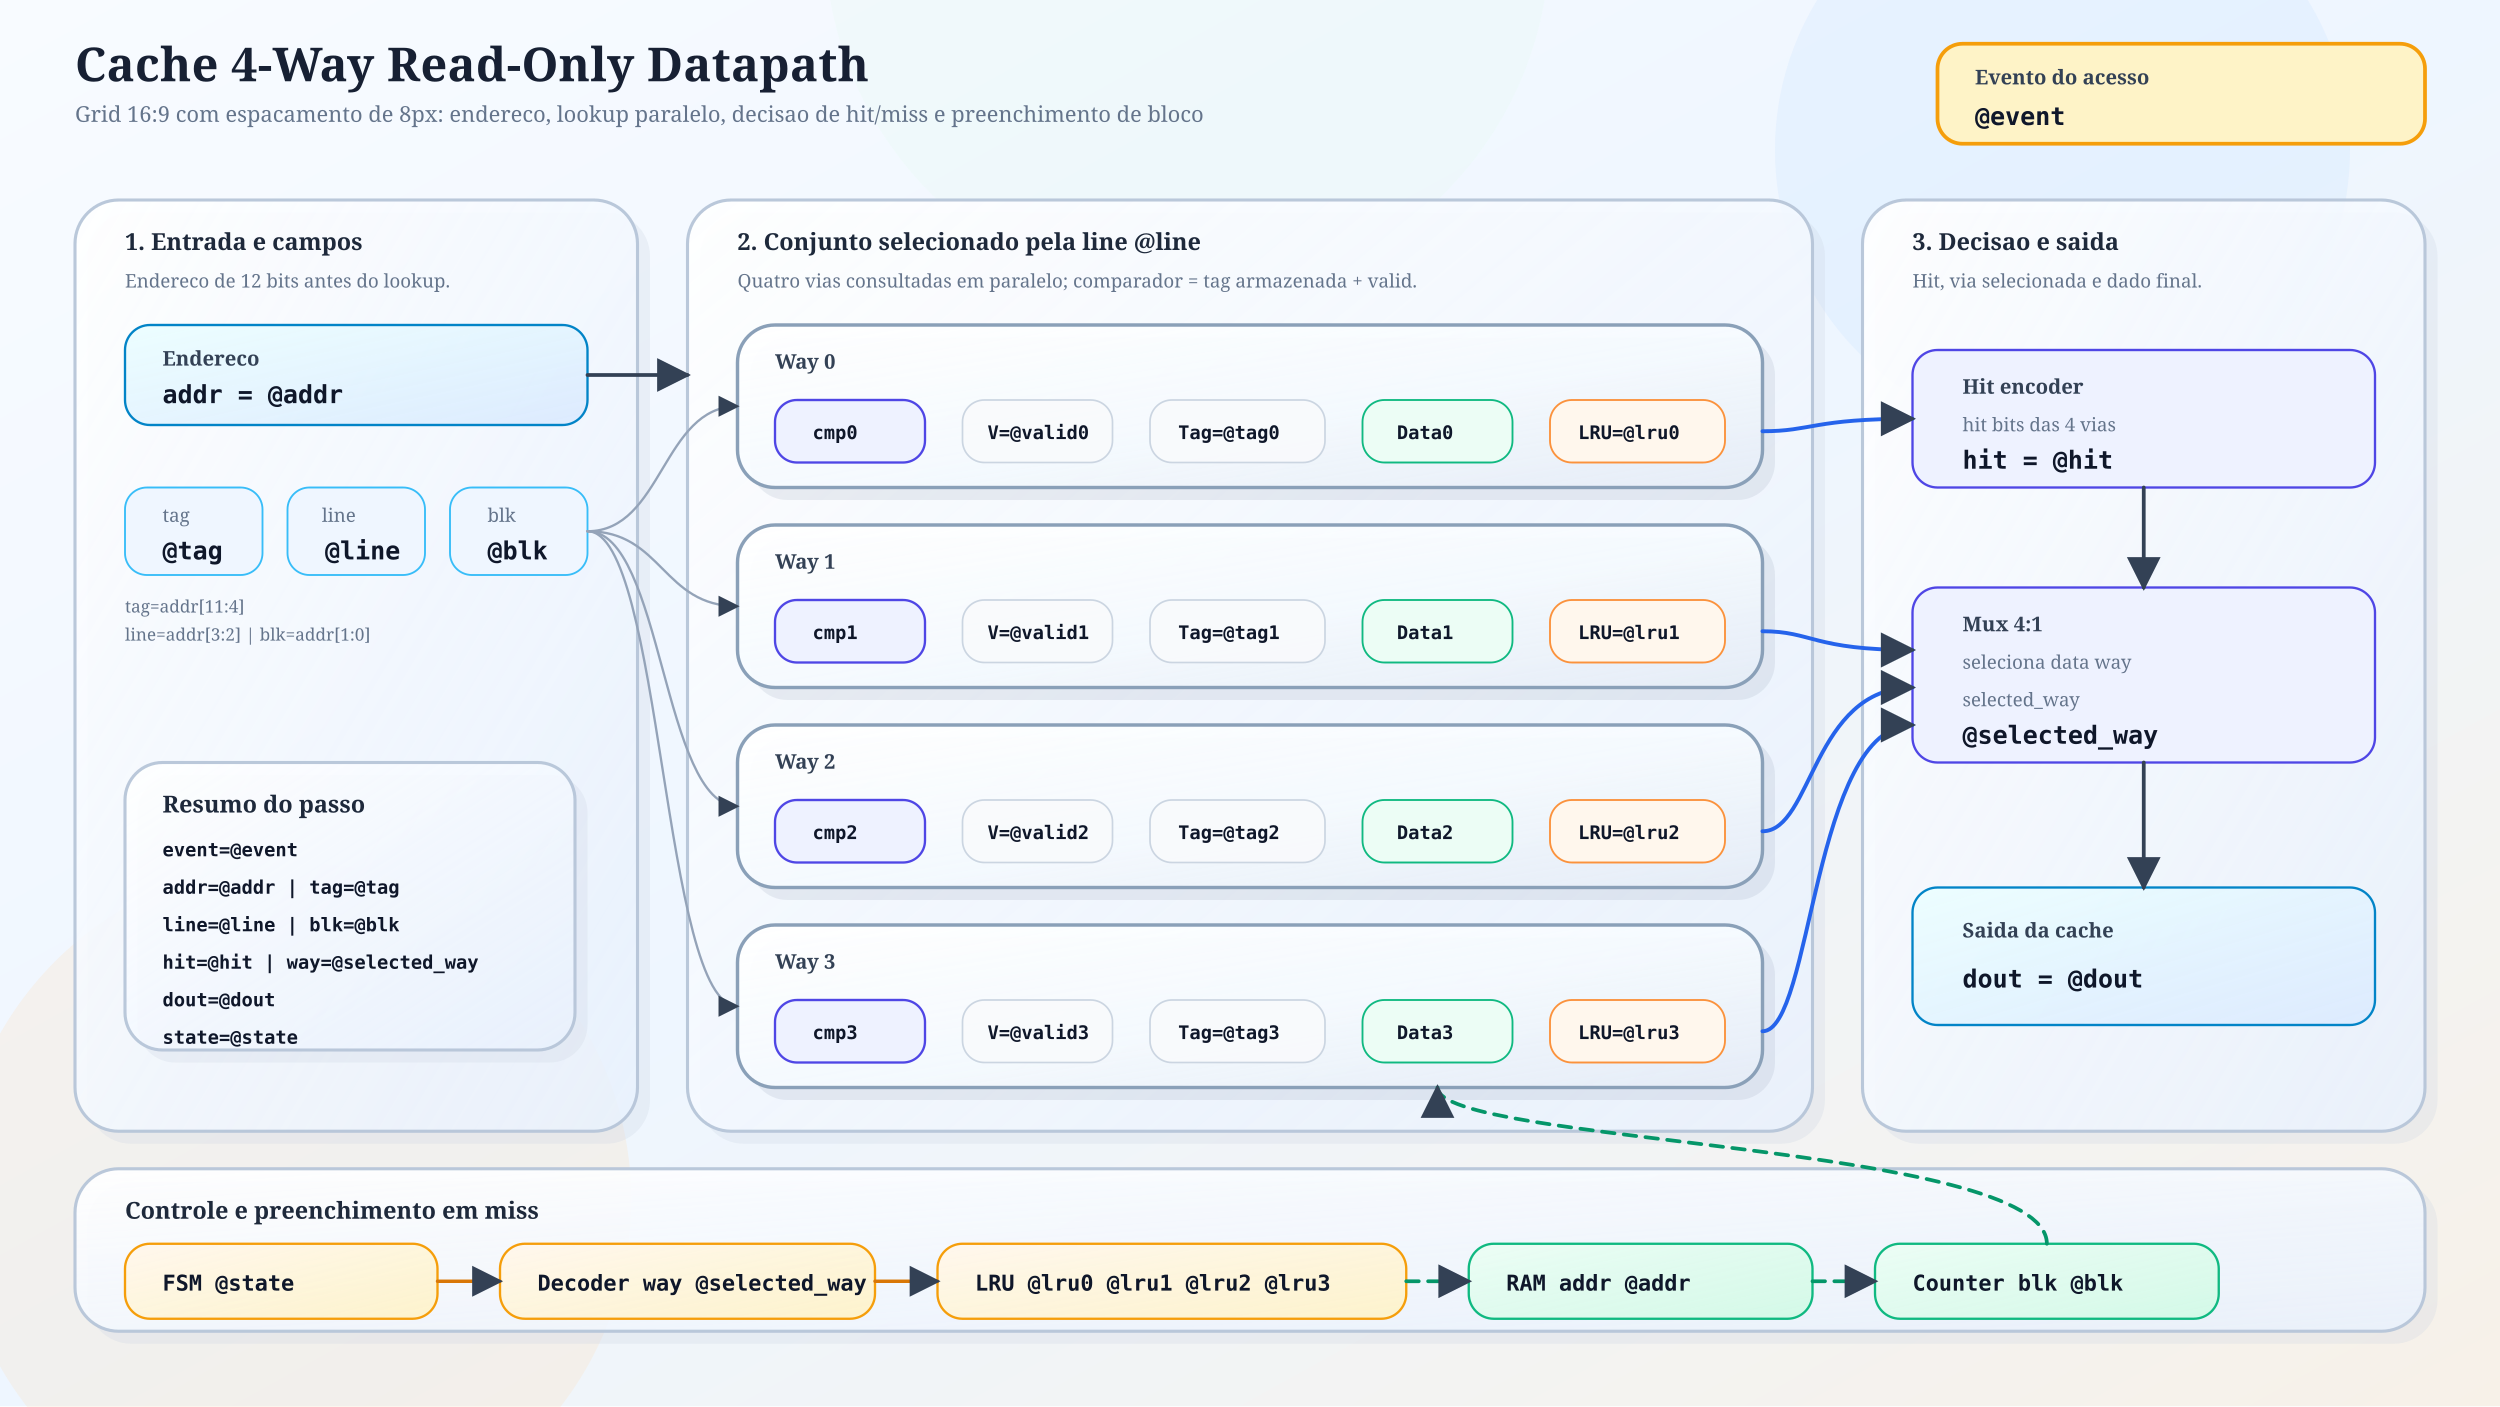
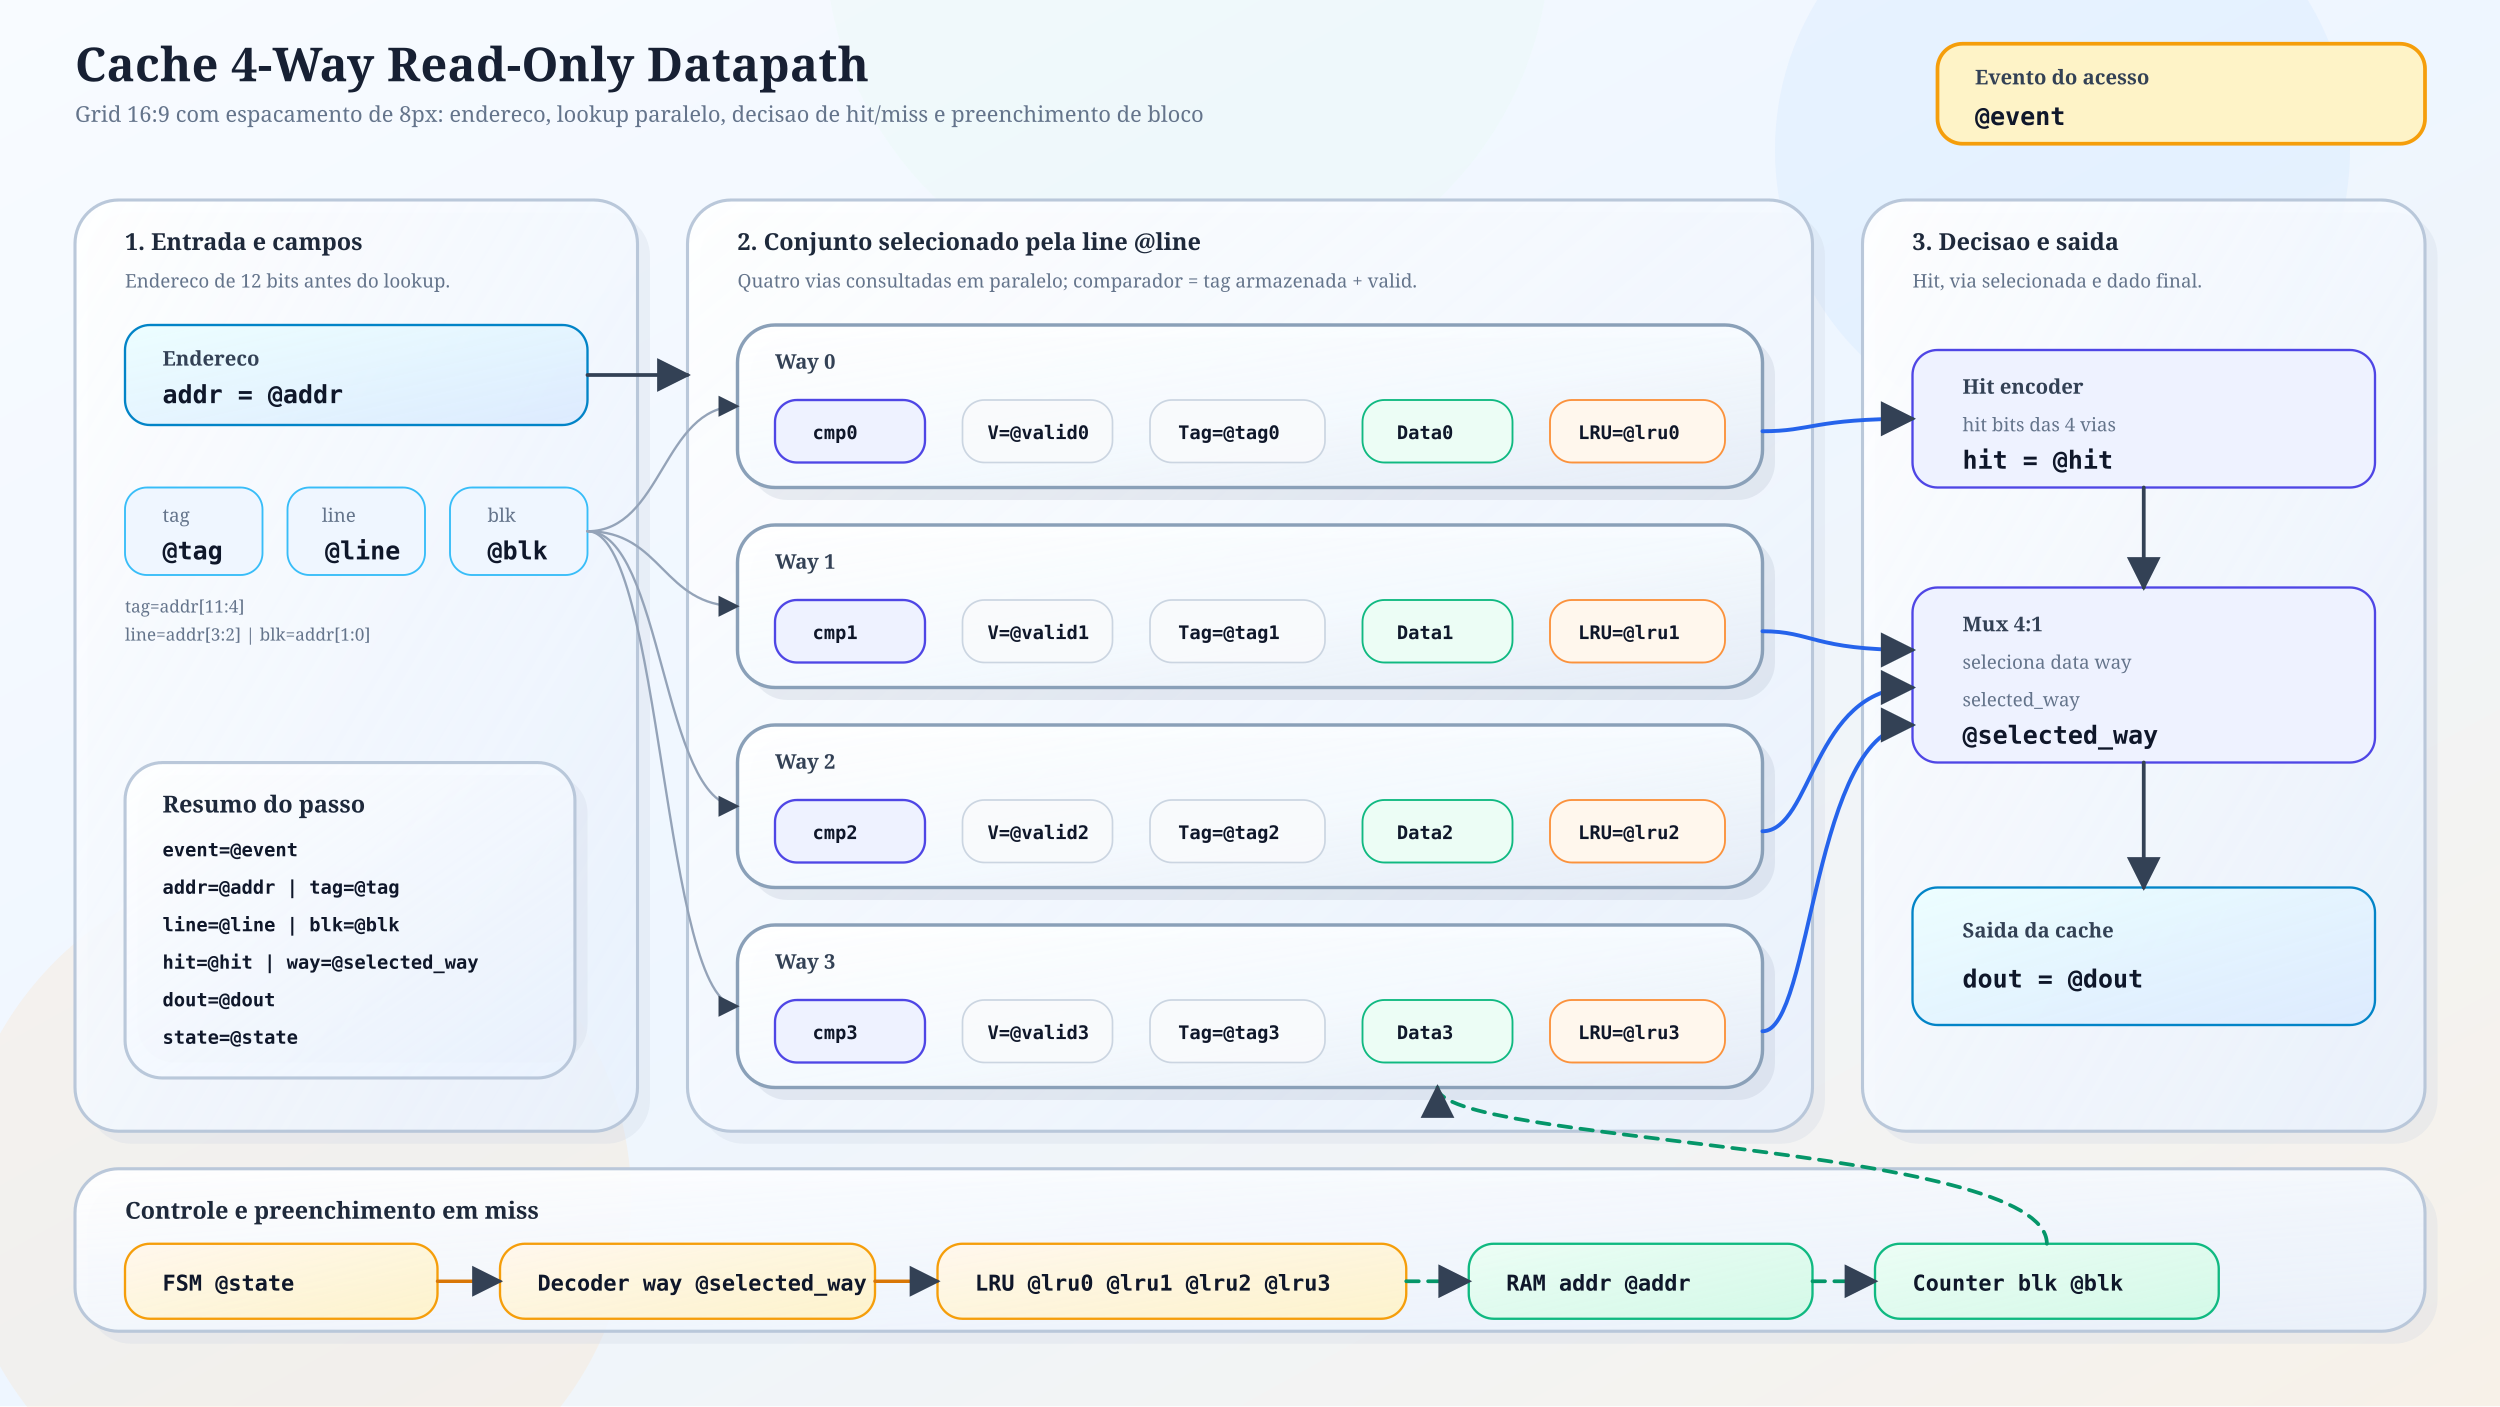
- <svg xmlns="http://www.w3.org/2000/svg" width="1600" height="900" viewBox="0 0 1600 900" version="1.1" id="cache4way-datapath">
-   <defs>
+ <svg xmlns="http://www.w3.org/2000/svg" xmlns:xlink="http://www.w3.org/1999/xlink" width="1600" height="900" viewBox="0 0 1600 900" version="1.1" id="cache4way-datapath">
+   <defs id="defs1104">
    <linearGradient id="bgGradient" x1="0" y1="0" x2="1" y2="1">
-       <stop offset="0" stop-color="#f8fbff" />
-       <stop offset="0.50" stop-color="#eef6ff" />
-       <stop offset="1" stop-color="#f7f1e8" />
+       <stop offset="0" stop-color="#f8fbff" id="stop1058" />
+       <stop offset="0.50" stop-color="#eef6ff" id="stop1060" />
+       <stop offset="1" stop-color="#f7f1e8" id="stop1062" />
    </linearGradient>
    <linearGradient id="glassPanel" x1="0" y1="0" x2="1" y2="1">
-       <stop offset="0" stop-color="#ffffff" stop-opacity="0.94" />
-       <stop offset="1" stop-color="#eaf3ff" stop-opacity="0.76" />
+       <stop offset="0" stop-color="#ffffff" stop-opacity="0.94" id="stop1065" />
+       <stop offset="1" stop-color="#eaf3ff" stop-opacity="0.76" id="stop1067" />
    </linearGradient>
    <linearGradient id="wayGlass" x1="0" y1="0" x2="1" y2="1">
-       <stop offset="0" stop-color="#ffffff" stop-opacity="0.98" />
-       <stop offset="0.56" stop-color="#f6fbff" stop-opacity="0.90" />
-       <stop offset="1" stop-color="#e7eef8" stop-opacity="0.82" />
+       <stop offset="0" stop-color="#ffffff" stop-opacity="0.98" id="stop1070" />
+       <stop offset="0.56" stop-color="#f6fbff" stop-opacity="0.90" id="stop1072" />
+       <stop offset="1" stop-color="#e7eef8" stop-opacity="0.82" id="stop1074" />
    </linearGradient>
    <linearGradient id="selectedGlass" x1="0" y1="0" x2="1" y2="1">
-       <stop offset="0" stop-color="#eff6ff" />
-       <stop offset="0.56" stop-color="#dbeafe" />
-       <stop offset="1" stop-color="#bfdbfe" />
+       <stop offset="0" stop-color="#eff6ff" id="stop1077" />
+       <stop offset="0.56" stop-color="#dbeafe" id="stop1079" />
+       <stop offset="1" stop-color="#bfdbfe" id="stop1081" />
    </linearGradient>
    <linearGradient id="signalGlass" x1="0" y1="0" x2="1" y2="1">
-       <stop offset="0" stop-color="#ecfeff" stop-opacity="0.98" />
-       <stop offset="1" stop-color="#dbeafe" stop-opacity="0.92" />
+       <stop offset="0" stop-color="#ecfeff" stop-opacity="0.98" id="stop1084" />
+       <stop offset="1" stop-color="#dbeafe" stop-opacity="0.92" id="stop1086" />
    </linearGradient>
    <linearGradient id="controlGlass" x1="0" y1="0" x2="1" y2="1">
-       <stop offset="0" stop-color="#fff7ed" stop-opacity="0.98" />
-       <stop offset="1" stop-color="#fef3c7" stop-opacity="0.90" />
+       <stop offset="0" stop-color="#fff7ed" stop-opacity="0.98" id="stop1089" />
+       <stop offset="1" stop-color="#fef3c7" stop-opacity="0.90" id="stop1091" />
    </linearGradient>
    <linearGradient id="memoryGlass" x1="0" y1="0" x2="1" y2="1">
-       <stop offset="0" stop-color="#ecfdf5" stop-opacity="0.98" />
-       <stop offset="1" stop-color="#d1fae5" stop-opacity="0.90" />
+       <stop offset="0" stop-color="#ecfdf5" stop-opacity="0.98" id="stop1094" />
+       <stop offset="1" stop-color="#d1fae5" stop-opacity="0.90" id="stop1096" />
    </linearGradient>
    <marker id="arrow" viewBox="0 0 10 10" refX="9" refY="5" markerWidth="9" markerHeight="9" orient="auto-start-reverse">
-       <path d="M 0 0 L 10 5 L 0 10 z" fill="#334155" />
+       <path d="M 0 0 L 10 5 L 0 10 z" fill="#334155" id="path1099" />
    </marker>
-     <style>
+     <style id="style1102">
      .title { font: 800 30px Georgia, serif; fill: #172033; letter-spacing: 0.2px; }
      .subtitle { font: 500 14px Georgia, serif; fill: #64748b; }
      .zone-title { font: 800 15px Georgia, serif; fill: #1e293b; }
      .label { font: 700 13px Georgia, serif; fill: #334155; }
      .small { font: 500 12px Georgia, serif; fill: #64748b; }
      .hint { font: 500 11px Georgia, serif; fill: #64748b; }
      .value { font: 800 16px ui-monospace, SFMono-Regular, Menlo, Consolas, monospace; fill: #0f172a; }
      .mid-value { font: 800 14px ui-monospace, SFMono-Regular, Menlo, Consolas, monospace; fill: #0f172a; }
      .tiny-value { font: 800 12px ui-monospace, SFMono-Regular, Menlo, Consolas, monospace; fill: #0f172a; }
      .panel { fill: url(#glassPanel); stroke: #b7c6d8; stroke-opacity: 0.95; stroke-width: 2; }
      .shadow { fill: #cbd5e1; opacity: 0.28; }
      .way-shadow { fill: #94a3b8; opacity: 0.18; }
      .signal { fill: url(#signalGlass); stroke: #0284c7; stroke-width: 1.5; }
      .logic { fill: #eef2ff; stroke: #4f46e5; stroke-width: 1.5; }
      .control { fill: url(#controlGlass); stroke: #f59e0b; stroke-width: 1.5; }
      .memory { fill: url(#memoryGlass); stroke: #10b981; stroke-width: 1.5; }
      .way-card { fill: url(#wayGlass); stroke: #8aa0b8; stroke-width: 2.2; }
      .way-card.selected { fill: url(#selectedGlass); stroke: #2563eb; stroke-width: 4.5; }
      .event-badge { fill: #fef3c7; stroke: #f59e0b; stroke-width: 2.4; }
      .event-badge.hit { fill: #dcfce7; stroke: #16a34a; }
      .event-badge.miss { fill: #ffedd5; stroke: #ea580c; }
      .event-badge.replace { fill: #fee2e2; stroke: #dc2626; }
      .chip { fill: #f8fafc; fill-opacity: 0.94; stroke: #cbd5e1; stroke-width: 1.1; }
      .chip-hot { fill: #eff6ff; stroke: #38bdf8; stroke-width: 1.2; }
      .data-chip { fill: #ecfdf5; stroke: #10b981; stroke-width: 1.2; }
      .lru-chip { fill: #fff7ed; stroke: #fb923c; stroke-width: 1.2; }
      .bus { stroke: #334155; stroke-width: 2.4; fill: none; marker-end: url(#arrow); stroke-linecap: round; stroke-linejoin: round; }
      .data-bus { stroke: #2563eb; stroke-width: 2.5; fill: none; marker-end: url(#arrow); stroke-linecap: round; stroke-linejoin: round; }
      .fill-bus { stroke: #059669; stroke-width: 2.4; fill: none; marker-end: url(#arrow); stroke-linecap: round; stroke-linejoin: round; stroke-dasharray: 8 6; }
      .control-bus { stroke: #d97706; stroke-width: 2.2; fill: none; marker-end: url(#arrow); stroke-linecap: round; stroke-linejoin: round; }
      .soft-bus { stroke: #94a3b8; stroke-width: 1.5; fill: none; marker-end: url(#arrow); stroke-linecap: round; stroke-linejoin: round; }
    </style>
+     <linearGradient xlink:href="#glassPanel" id="linearGradient1434" x1="63.268" y1="608.095" x2="295.518" y2="840.345" gradientTransform="matrix(1.248246,0,0,0.8785996,0.07348176,-47.32189)" gradientUnits="userSpaceOnUse" />
  </defs>
-   <rect x="0" y="0" width="1600" height="900" fill="url(#bgGradient)" />
-   <circle cx="1320" cy="96" r="184" fill="#bfdbfe" opacity="0.20" />
-   <circle cx="188" cy="768" r="216" fill="#fed7aa" opacity="0.20" />
-   <circle cx="760" cy="-40" r="232" fill="#dcfce7" opacity="0.18" />
-   <text x="48" y="52" class="title">Cache 4-Way Read-Only Datapath</text>
-   <text x="48" y="78" class="subtitle">Grid 16:9 com espacamento de 8px: endereco, lookup paralelo, decisao de hit/miss e preenchimento de bloco</text>
+   <rect x="0" y="0" width="1600" height="900" fill="url(#bgGradient)" id="rect1106" />
+   <circle cx="1320" cy="96" r="184" fill="#bfdbfe" opacity="0.20" id="circle1108" />
+   <circle cx="188" cy="768" r="216" fill="#fed7aa" opacity="0.20" id="circle1110" />
+   <circle cx="760" cy="-40" r="232" fill="#dcfce7" opacity="0.18" id="circle1112" />
+   <text x="48" y="52" class="title" id="text1114">Cache 4-Way Read-Only Datapath</text>
+   <text x="48" y="78" class="subtitle" id="text1116">Grid 16:9 com espacamento de 8px: endereco, lookup paralelo, decisao de hit/miss e preenchimento de bloco</text>
  <rect id="event-badge" class="event-badge" x="1240" y="28" width="312" height="64" rx="16" />
-   <text x="1264" y="54" class="label">Evento do acesso</text>
-   <text x="1264" y="80" class="value">@event</text>
-   <rect class="shadow" x="56" y="136" width="360" height="596" rx="28" />
-   <rect class="panel" x="48" y="128" width="360" height="596" rx="28" />
-   <text x="80" y="160" class="zone-title">1. Entrada e campos</text>
-   <text x="80" y="184" class="small">Endereco de 12 bits antes do lookup.</text>
-   <rect class="signal" x="80" y="208" width="296" height="64" rx="16" />
-   <text x="104" y="234" class="label">Endereco</text>
-   <text x="104" y="258" class="value">addr = @addr</text>
-   <rect class="chip-hot" x="80" y="312" width="88" height="56" rx="14" />
-   <text x="104" y="334" class="small">tag</text>
-   <text x="104" y="358" class="value">@tag</text>
-   <rect class="chip-hot" x="184" y="312" width="88" height="56" rx="14" />
-   <text x="206" y="334" class="small">line</text>
-   <text x="208" y="358" class="value">@line</text>
-   <rect class="chip-hot" x="288" y="312" width="88" height="56" rx="14" />
-   <text x="312" y="334" class="small">blk</text>
-   <text x="312" y="358" class="value">@blk</text>
-   <text x="80" y="392" class="hint">tag=addr[11:4]</text>
-   <text x="80" y="410" class="hint">line=addr[3:2] | blk=addr[1:0]</text>
-   <rect class="shadow" x="88" y="496" width="288" height="184" rx="24" />
-   <rect class="panel" x="80" y="488" width="288" height="184" rx="24" />
-   <text x="104" y="520" class="zone-title">Resumo do passo</text>
-   <text x="104" y="548" class="tiny-value">event=@event</text>
-   <text x="104" y="572" class="tiny-value">addr=@addr | tag=@tag</text>
-   <text x="104" y="596" class="tiny-value">line=@line | blk=@blk</text>
-   <text x="104" y="620" class="tiny-value">hit=@hit | way=@selected_way</text>
-   <text x="104" y="644" class="tiny-value">dout=@dout</text>
-   <text x="104" y="668" class="tiny-value">state=@state</text>
-   <rect class="shadow" x="448" y="136" width="720" height="596" rx="28" />
-   <rect class="panel" x="440" y="128" width="720" height="596" rx="28" />
-   <text x="472" y="160" class="zone-title">2. Conjunto selecionado pela line @line</text>
-   <text x="472" y="184" class="small">Quatro vias consultadas em paralelo; comparador = tag armazenada + valid.</text>
+   <text x="1264" y="54" class="label" id="text1119">Evento do acesso</text>
+   <text x="1264" y="80" class="value" id="text1121">@event</text>
+   <rect class="shadow" x="56" y="136" width="360" height="596" rx="28" id="rect1123" />
+   <rect class="panel" x="48" y="128" width="360" height="596" rx="28" id="rect1125" />
+   <text x="80" y="160" class="zone-title" id="text1127">1. Entrada e campos</text>
+   <text x="80" y="184" class="small" id="text1129">Endereco de 12 bits antes do lookup.</text>
+   <rect class="signal" x="80" y="208" width="296" height="64" rx="16" id="rect1131" />
+   <text x="104" y="234" class="label" id="text1133">Endereco</text>
+   <text x="104" y="258" class="value" id="text1135">addr = @addr</text>
+   <rect class="chip-hot" x="80" y="312" width="88" height="56" rx="14" id="rect1137" />
+   <text x="104" y="334" class="small" id="text1139">tag</text>
+   <text x="104" y="358" class="value" id="text1141">@tag</text>
+   <rect class="chip-hot" x="184" y="312" width="88" height="56" rx="14" id="rect1143" />
+   <text x="206" y="334" class="small" id="text1145">line</text>
+   <text x="208" y="358" class="value" id="text1147">@line</text>
+   <rect class="chip-hot" x="288" y="312" width="88" height="56" rx="14" id="rect1149" />
+   <text x="312" y="334" class="small" id="text1151">blk</text>
+   <text x="312" y="358" class="value" id="text1153">@blk</text>
+   <text x="80" y="392" class="hint" id="text1155">tag=addr[11:4]</text>
+   <text x="80" y="410" class="hint" id="text1157">line=addr[3:2] | blk=addr[1:0]</text>
+   <rect class="shadow" x="88" y="496" width="288" height="184" rx="24" id="rect1159" />
+   <rect class="panel" x="80.047" y="488.047" width="287.906" height="201.861" rx="23.992" id="rect1161" style="fill:url(#linearGradient1434)" />
+   <text x="104" y="520" class="zone-title" id="text1163">Resumo do passo</text>
+   <text x="104" y="548" class="tiny-value" id="text1165">event=@event</text>
+   <text x="104" y="572" class="tiny-value" id="text1167">addr=@addr | tag=@tag</text>
+   <text x="104" y="596" class="tiny-value" id="text1169">line=@line | blk=@blk</text>
+   <text x="104" y="620" class="tiny-value" id="text1171">hit=@hit | way=@selected_way</text>
+   <text x="104" y="644" class="tiny-value" id="text1173">dout=@dout</text>
+   <text x="104" y="668" class="tiny-value" id="text1175">state=@state</text>
+   <rect class="shadow" x="448" y="136" width="720" height="596" rx="28" id="rect1177" />
+   <rect class="panel" x="440" y="128" width="720" height="596" rx="28" id="rect1179" />
+   <text x="472" y="160" class="zone-title" id="text1181">2. Conjunto selecionado pela line @line</text>
+   <text x="472" y="184" class="small" id="text1183">Quatro vias consultadas em paralelo; comparador = tag armazenada + valid.</text>
  <g id="way0-group">
-     <rect class="way-shadow" x="480" y="216" width="656" height="104" rx="24" />
+     <rect class="way-shadow" x="480" y="216" width="656" height="104" rx="24" id="rect1185" />
    <rect id="way0-card" class="way-card" x="472" y="208" width="656" height="104" rx="24" />
-     <text x="496" y="236" class="label">Way 0</text>
-     <rect class="logic" x="496" y="256" width="96" height="40" rx="14" />
-     <text x="520" y="281" class="tiny-value">cmp0</text>
-     <rect class="chip" x="616" y="256" width="96" height="40" rx="14" />
-     <text x="632" y="281" class="tiny-value">V=@valid0</text>
-     <rect class="chip" x="736" y="256" width="112" height="40" rx="14" />
-     <text x="754" y="281" class="tiny-value">Tag=@tag0</text>
-     <rect class="data-chip" x="872" y="256" width="96" height="40" rx="14" />
-     <text x="894" y="281" class="tiny-value">Data0</text>
-     <rect class="lru-chip" x="992" y="256" width="112" height="40" rx="14" />
-     <text x="1010" y="281" class="tiny-value">LRU=@lru0</text>
+     <text x="496" y="236" class="label" id="text1188">Way 0</text>
+     <rect class="logic" x="496" y="256" width="96" height="40" rx="14" id="rect1190" />
+     <text x="520" y="281" class="tiny-value" id="text1192">cmp0</text>
+     <rect class="chip" x="616" y="256" width="96" height="40" rx="14" id="rect1194" />
+     <text x="632" y="281" class="tiny-value" id="text1196">V=@valid0</text>
+     <rect class="chip" x="736" y="256" width="112" height="40" rx="14" id="rect1198" />
+     <text x="754" y="281" class="tiny-value" id="text1200">Tag=@tag0</text>
+     <rect class="data-chip" x="872" y="256" width="96" height="40" rx="14" id="rect1202" />
+     <text x="894" y="281" class="tiny-value" id="text1204">Data0</text>
+     <rect class="lru-chip" x="992" y="256" width="112" height="40" rx="14" id="rect1206" />
+     <text x="1010" y="281" class="tiny-value" id="text1208">LRU=@lru0</text>
  </g>
  <g id="way1-group">
-     <rect class="way-shadow" x="480" y="344" width="656" height="104" rx="24" />
+     <rect class="way-shadow" x="480" y="344" width="656" height="104" rx="24" id="rect1211" />
    <rect id="way1-card" class="way-card" x="472" y="336" width="656" height="104" rx="24" />
-     <text x="496" y="364" class="label">Way 1</text>
-     <rect class="logic" x="496" y="384" width="96" height="40" rx="14" />
-     <text x="520" y="409" class="tiny-value">cmp1</text>
-     <rect class="chip" x="616" y="384" width="96" height="40" rx="14" />
-     <text x="632" y="409" class="tiny-value">V=@valid1</text>
-     <rect class="chip" x="736" y="384" width="112" height="40" rx="14" />
-     <text x="754" y="409" class="tiny-value">Tag=@tag1</text>
-     <rect class="data-chip" x="872" y="384" width="96" height="40" rx="14" />
-     <text x="894" y="409" class="tiny-value">Data1</text>
-     <rect class="lru-chip" x="992" y="384" width="112" height="40" rx="14" />
-     <text x="1010" y="409" class="tiny-value">LRU=@lru1</text>
+     <text x="496" y="364" class="label" id="text1214">Way 1</text>
+     <rect class="logic" x="496" y="384" width="96" height="40" rx="14" id="rect1216" />
+     <text x="520" y="409" class="tiny-value" id="text1218">cmp1</text>
+     <rect class="chip" x="616" y="384" width="96" height="40" rx="14" id="rect1220" />
+     <text x="632" y="409" class="tiny-value" id="text1222">V=@valid1</text>
+     <rect class="chip" x="736" y="384" width="112" height="40" rx="14" id="rect1224" />
+     <text x="754" y="409" class="tiny-value" id="text1226">Tag=@tag1</text>
+     <rect class="data-chip" x="872" y="384" width="96" height="40" rx="14" id="rect1228" />
+     <text x="894" y="409" class="tiny-value" id="text1230">Data1</text>
+     <rect class="lru-chip" x="992" y="384" width="112" height="40" rx="14" id="rect1232" />
+     <text x="1010" y="409" class="tiny-value" id="text1234">LRU=@lru1</text>
  </g>
  <g id="way2-group">
-     <rect class="way-shadow" x="480" y="472" width="656" height="104" rx="24" />
+     <rect class="way-shadow" x="480" y="472" width="656" height="104" rx="24" id="rect1237" />
    <rect id="way2-card" class="way-card" x="472" y="464" width="656" height="104" rx="24" />
-     <text x="496" y="492" class="label">Way 2</text>
-     <rect class="logic" x="496" y="512" width="96" height="40" rx="14" />
-     <text x="520" y="537" class="tiny-value">cmp2</text>
-     <rect class="chip" x="616" y="512" width="96" height="40" rx="14" />
-     <text x="632" y="537" class="tiny-value">V=@valid2</text>
-     <rect class="chip" x="736" y="512" width="112" height="40" rx="14" />
-     <text x="754" y="537" class="tiny-value">Tag=@tag2</text>
-     <rect class="data-chip" x="872" y="512" width="96" height="40" rx="14" />
-     <text x="894" y="537" class="tiny-value">Data2</text>
-     <rect class="lru-chip" x="992" y="512" width="112" height="40" rx="14" />
-     <text x="1010" y="537" class="tiny-value">LRU=@lru2</text>
+     <text x="496" y="492" class="label" id="text1240">Way 2</text>
+     <rect class="logic" x="496" y="512" width="96" height="40" rx="14" id="rect1242" />
+     <text x="520" y="537" class="tiny-value" id="text1244">cmp2</text>
+     <rect class="chip" x="616" y="512" width="96" height="40" rx="14" id="rect1246" />
+     <text x="632" y="537" class="tiny-value" id="text1248">V=@valid2</text>
+     <rect class="chip" x="736" y="512" width="112" height="40" rx="14" id="rect1250" />
+     <text x="754" y="537" class="tiny-value" id="text1252">Tag=@tag2</text>
+     <rect class="data-chip" x="872" y="512" width="96" height="40" rx="14" id="rect1254" />
+     <text x="894" y="537" class="tiny-value" id="text1256">Data2</text>
+     <rect class="lru-chip" x="992" y="512" width="112" height="40" rx="14" id="rect1258" />
+     <text x="1010" y="537" class="tiny-value" id="text1260">LRU=@lru2</text>
  </g>
  <g id="way3-group">
-     <rect class="way-shadow" x="480" y="600" width="656" height="104" rx="24" />
+     <rect class="way-shadow" x="480" y="600" width="656" height="104" rx="24" id="rect1263" />
    <rect id="way3-card" class="way-card" x="472" y="592" width="656" height="104" rx="24" />
-     <text x="496" y="620" class="label">Way 3</text>
-     <rect class="logic" x="496" y="640" width="96" height="40" rx="14" />
-     <text x="520" y="665" class="tiny-value">cmp3</text>
-     <rect class="chip" x="616" y="640" width="96" height="40" rx="14" />
-     <text x="632" y="665" class="tiny-value">V=@valid3</text>
-     <rect class="chip" x="736" y="640" width="112" height="40" rx="14" />
-     <text x="754" y="665" class="tiny-value">Tag=@tag3</text>
-     <rect class="data-chip" x="872" y="640" width="96" height="40" rx="14" />
-     <text x="894" y="665" class="tiny-value">Data3</text>
-     <rect class="lru-chip" x="992" y="640" width="112" height="40" rx="14" />
-     <text x="1010" y="665" class="tiny-value">LRU=@lru3</text>
-   </g>
-   <rect class="shadow" x="1200" y="136" width="360" height="596" rx="28" />
-   <rect class="panel" x="1192" y="128" width="360" height="596" rx="28" />
-   <text x="1224" y="160" class="zone-title">3. Decisao e saida</text>
-   <text x="1224" y="184" class="small">Hit, via selecionada e dado final.</text>
-   <rect class="logic" x="1224" y="224" width="296" height="88" rx="16" />
-   <text x="1256" y="252" class="label">Hit encoder</text>
-   <text x="1256" y="276" class="small">hit bits das 4 vias</text>
-   <text x="1256" y="300" class="value">hit = @hit</text>
-   <rect class="logic" x="1224" y="376" width="296" height="112" rx="16" />
-   <text x="1256" y="404" class="label">Mux 4:1</text>
-   <text x="1256" y="428" class="small">seleciona data way</text>
-   <text x="1256" y="452" class="small">selected_way</text>
-   <text x="1256" y="476" class="value">@selected_way</text>
-   <rect class="signal" x="1224" y="568" width="296" height="88" rx="16" />
-   <text x="1256" y="600" class="label">Saida da cache</text>
-   <text x="1256" y="632" class="value">dout = @dout</text>
-   <path class="bus" d="M 376 240 C 408 240, 408 240, 440 240" />
-   <path class="soft-bus" d="M 376 340 C 424 340, 424 260, 472 260" />
-   <path class="soft-bus" d="M 376 340 C 424 340, 424 388, 472 388" />
-   <path class="soft-bus" d="M 376 340 C 424 340, 424 516, 472 516" />
-   <path class="soft-bus" d="M 376 340 C 424 340, 424 644, 472 644" />
-   <path class="data-bus" d="M 1128 276 C 1160 276, 1160 268, 1224 268" />
-   <path class="data-bus" d="M 1128 404 C 1160 404, 1160 416, 1224 416" />
-   <path class="data-bus" d="M 1128 532 C 1160 532, 1160 440, 1224 440" />
-   <path class="data-bus" d="M 1128 660 C 1160 660, 1160 464, 1224 464" />
-   <path class="bus" d="M 1372 312 C 1372 344, 1372 344, 1372 376" />
-   <path class="bus" d="M 1372 488 C 1372 528, 1372 528, 1372 568" />
-   <rect class="shadow" x="56" y="756" width="1504" height="104" rx="28" />
-   <rect class="panel" x="48" y="748" width="1504" height="104" rx="28" />
-   <text x="80" y="780" class="zone-title">Controle e preenchimento em miss</text>
-   <rect class="control" x="80" y="796" width="200" height="48" rx="16" />
-   <text x="104" y="826" class="mid-value">FSM @state</text>
-   <rect class="control" x="320" y="796" width="240" height="48" rx="16" />
-   <text x="344" y="826" class="mid-value">Decoder way @selected_way</text>
-   <rect class="control" x="600" y="796" width="300" height="48" rx="16" />
-   <text x="624" y="826" class="mid-value">LRU @lru0 @lru1 @lru2 @lru3</text>
-   <rect class="memory" x="940" y="796" width="220" height="48" rx="16" />
-   <text x="964" y="826" class="mid-value">RAM addr @addr</text>
-   <rect class="memory" x="1200" y="796" width="220" height="48" rx="16" />
-   <text x="1224" y="826" class="mid-value">Counter blk @blk</text>
-   <path class="control-bus" d="M 280 820 C 296 820, 304 820, 320 820" />
-   <path class="control-bus" d="M 560 820 C 576 820, 584 820, 600 820" />
-   <path class="fill-bus" d="M 900 820 C 916 820, 924 820, 940 820" />
-   <path class="fill-bus" d="M 1160 820 C 1176 820, 1184 820, 1200 820" />
-   <path class="fill-bus" d="M 1310 796 C 1310 732, 920 732, 920 696" />
+     <text x="496" y="620" class="label" id="text1266">Way 3</text>
+     <rect class="logic" x="496" y="640" width="96" height="40" rx="14" id="rect1268" />
+     <text x="520" y="665" class="tiny-value" id="text1270">cmp3</text>
+     <rect class="chip" x="616" y="640" width="96" height="40" rx="14" id="rect1272" />
+     <text x="632" y="665" class="tiny-value" id="text1274">V=@valid3</text>
+     <rect class="chip" x="736" y="640" width="112" height="40" rx="14" id="rect1276" />
+     <text x="754" y="665" class="tiny-value" id="text1278">Tag=@tag3</text>
+     <rect class="data-chip" x="872" y="640" width="96" height="40" rx="14" id="rect1280" />
+     <text x="894" y="665" class="tiny-value" id="text1282">Data3</text>
+     <rect class="lru-chip" x="992" y="640" width="112" height="40" rx="14" id="rect1284" />
+     <text x="1010" y="665" class="tiny-value" id="text1286">LRU=@lru3</text>
+   </g>
+   <rect class="shadow" x="1200" y="136" width="360" height="596" rx="28" id="rect1289" />
+   <rect class="panel" x="1192" y="128" width="360" height="596" rx="28" id="rect1291" />
+   <text x="1224" y="160" class="zone-title" id="text1293">3. Decisao e saida</text>
+   <text x="1224" y="184" class="small" id="text1295">Hit, via selecionada e dado final.</text>
+   <rect class="logic" x="1224" y="224" width="296" height="88" rx="16" id="rect1297" />
+   <text x="1256" y="252" class="label" id="text1299">Hit encoder</text>
+   <text x="1256" y="276" class="small" id="text1301">hit bits das 4 vias</text>
+   <text x="1256" y="300" class="value" id="text1303">hit = @hit</text>
+   <rect class="logic" x="1224" y="376" width="296" height="112" rx="16" id="rect1305" />
+   <text x="1256" y="404" class="label" id="text1307">Mux 4:1</text>
+   <text x="1256" y="428" class="small" id="text1309">seleciona data way</text>
+   <text x="1256" y="452" class="small" id="text1311">selected_way</text>
+   <text x="1256" y="476" class="value" id="text1313">@selected_way</text>
+   <rect class="signal" x="1224" y="568" width="296" height="88" rx="16" id="rect1315" />
+   <text x="1256" y="600" class="label" id="text1317">Saida da cache</text>
+   <text x="1256" y="632" class="value" id="text1319">dout = @dout</text>
+   <path class="bus" d="M 376 240 C 408 240, 408 240, 440 240" id="path1321" />
+   <path class="soft-bus" d="M 376 340 C 424 340, 424 260, 472 260" id="path1323" />
+   <path class="soft-bus" d="M 376 340 C 424 340, 424 388, 472 388" id="path1325" />
+   <path class="soft-bus" d="M 376 340 C 424 340, 424 516, 472 516" id="path1327" />
+   <path class="soft-bus" d="M 376 340 C 424 340, 424 644, 472 644" id="path1329" />
+   <path class="data-bus" d="M 1128 276 C 1160 276, 1160 268, 1224 268" id="path1331" />
+   <path class="data-bus" d="M 1128 404 C 1160 404, 1160 416, 1224 416" id="path1333" />
+   <path class="data-bus" d="M 1128 532 C 1160 532, 1160 440, 1224 440" id="path1335" />
+   <path class="data-bus" d="M 1128 660 C 1160 660, 1160 464, 1224 464" id="path1337" />
+   <path class="bus" d="M 1372 312 C 1372 344, 1372 344, 1372 376" id="path1339" />
+   <path class="bus" d="M 1372 488 C 1372 528, 1372 528, 1372 568" id="path1341" />
+   <rect class="shadow" x="56" y="756" width="1504" height="104" rx="28" id="rect1343" />
+   <rect class="panel" x="48" y="748" width="1504" height="104" rx="28" id="rect1345" />
+   <text x="80" y="780" class="zone-title" id="text1347">Controle e preenchimento em miss</text>
+   <rect class="control" x="80" y="796" width="200" height="48" rx="16" id="rect1349" />
+   <text x="104" y="826" class="mid-value" id="text1351">FSM @state</text>
+   <rect class="control" x="320" y="796" width="240" height="48" rx="16" id="rect1353" />
+   <text x="344" y="826" class="mid-value" id="text1355">Decoder way @selected_way</text>
+   <rect class="control" x="600" y="796" width="300" height="48" rx="16" id="rect1357" />
+   <text x="624" y="826" class="mid-value" id="text1359">LRU @lru0 @lru1 @lru2 @lru3</text>
+   <rect class="memory" x="940" y="796" width="220" height="48" rx="16" id="rect1361" />
+   <text x="964" y="826" class="mid-value" id="text1363">RAM addr @addr</text>
+   <rect class="memory" x="1200" y="796" width="220" height="48" rx="16" id="rect1365" />
+   <text x="1224" y="826" class="mid-value" id="text1367">Counter blk @blk</text>
+   <path class="control-bus" d="M 280 820 C 296 820, 304 820, 320 820" id="path1369" />
+   <path class="control-bus" d="M 560 820 C 576 820, 584 820, 600 820" id="path1371" />
+   <path class="fill-bus" d="M 900 820 C 916 820, 924 820, 940 820" id="path1373" />
+   <path class="fill-bus" d="M 1160 820 C 1176 820, 1184 820, 1200 820" id="path1375" />
+   <path class="fill-bus" d="M 1310 796 C 1310 732, 920 732, 920 696" id="path1377" />
</svg>
